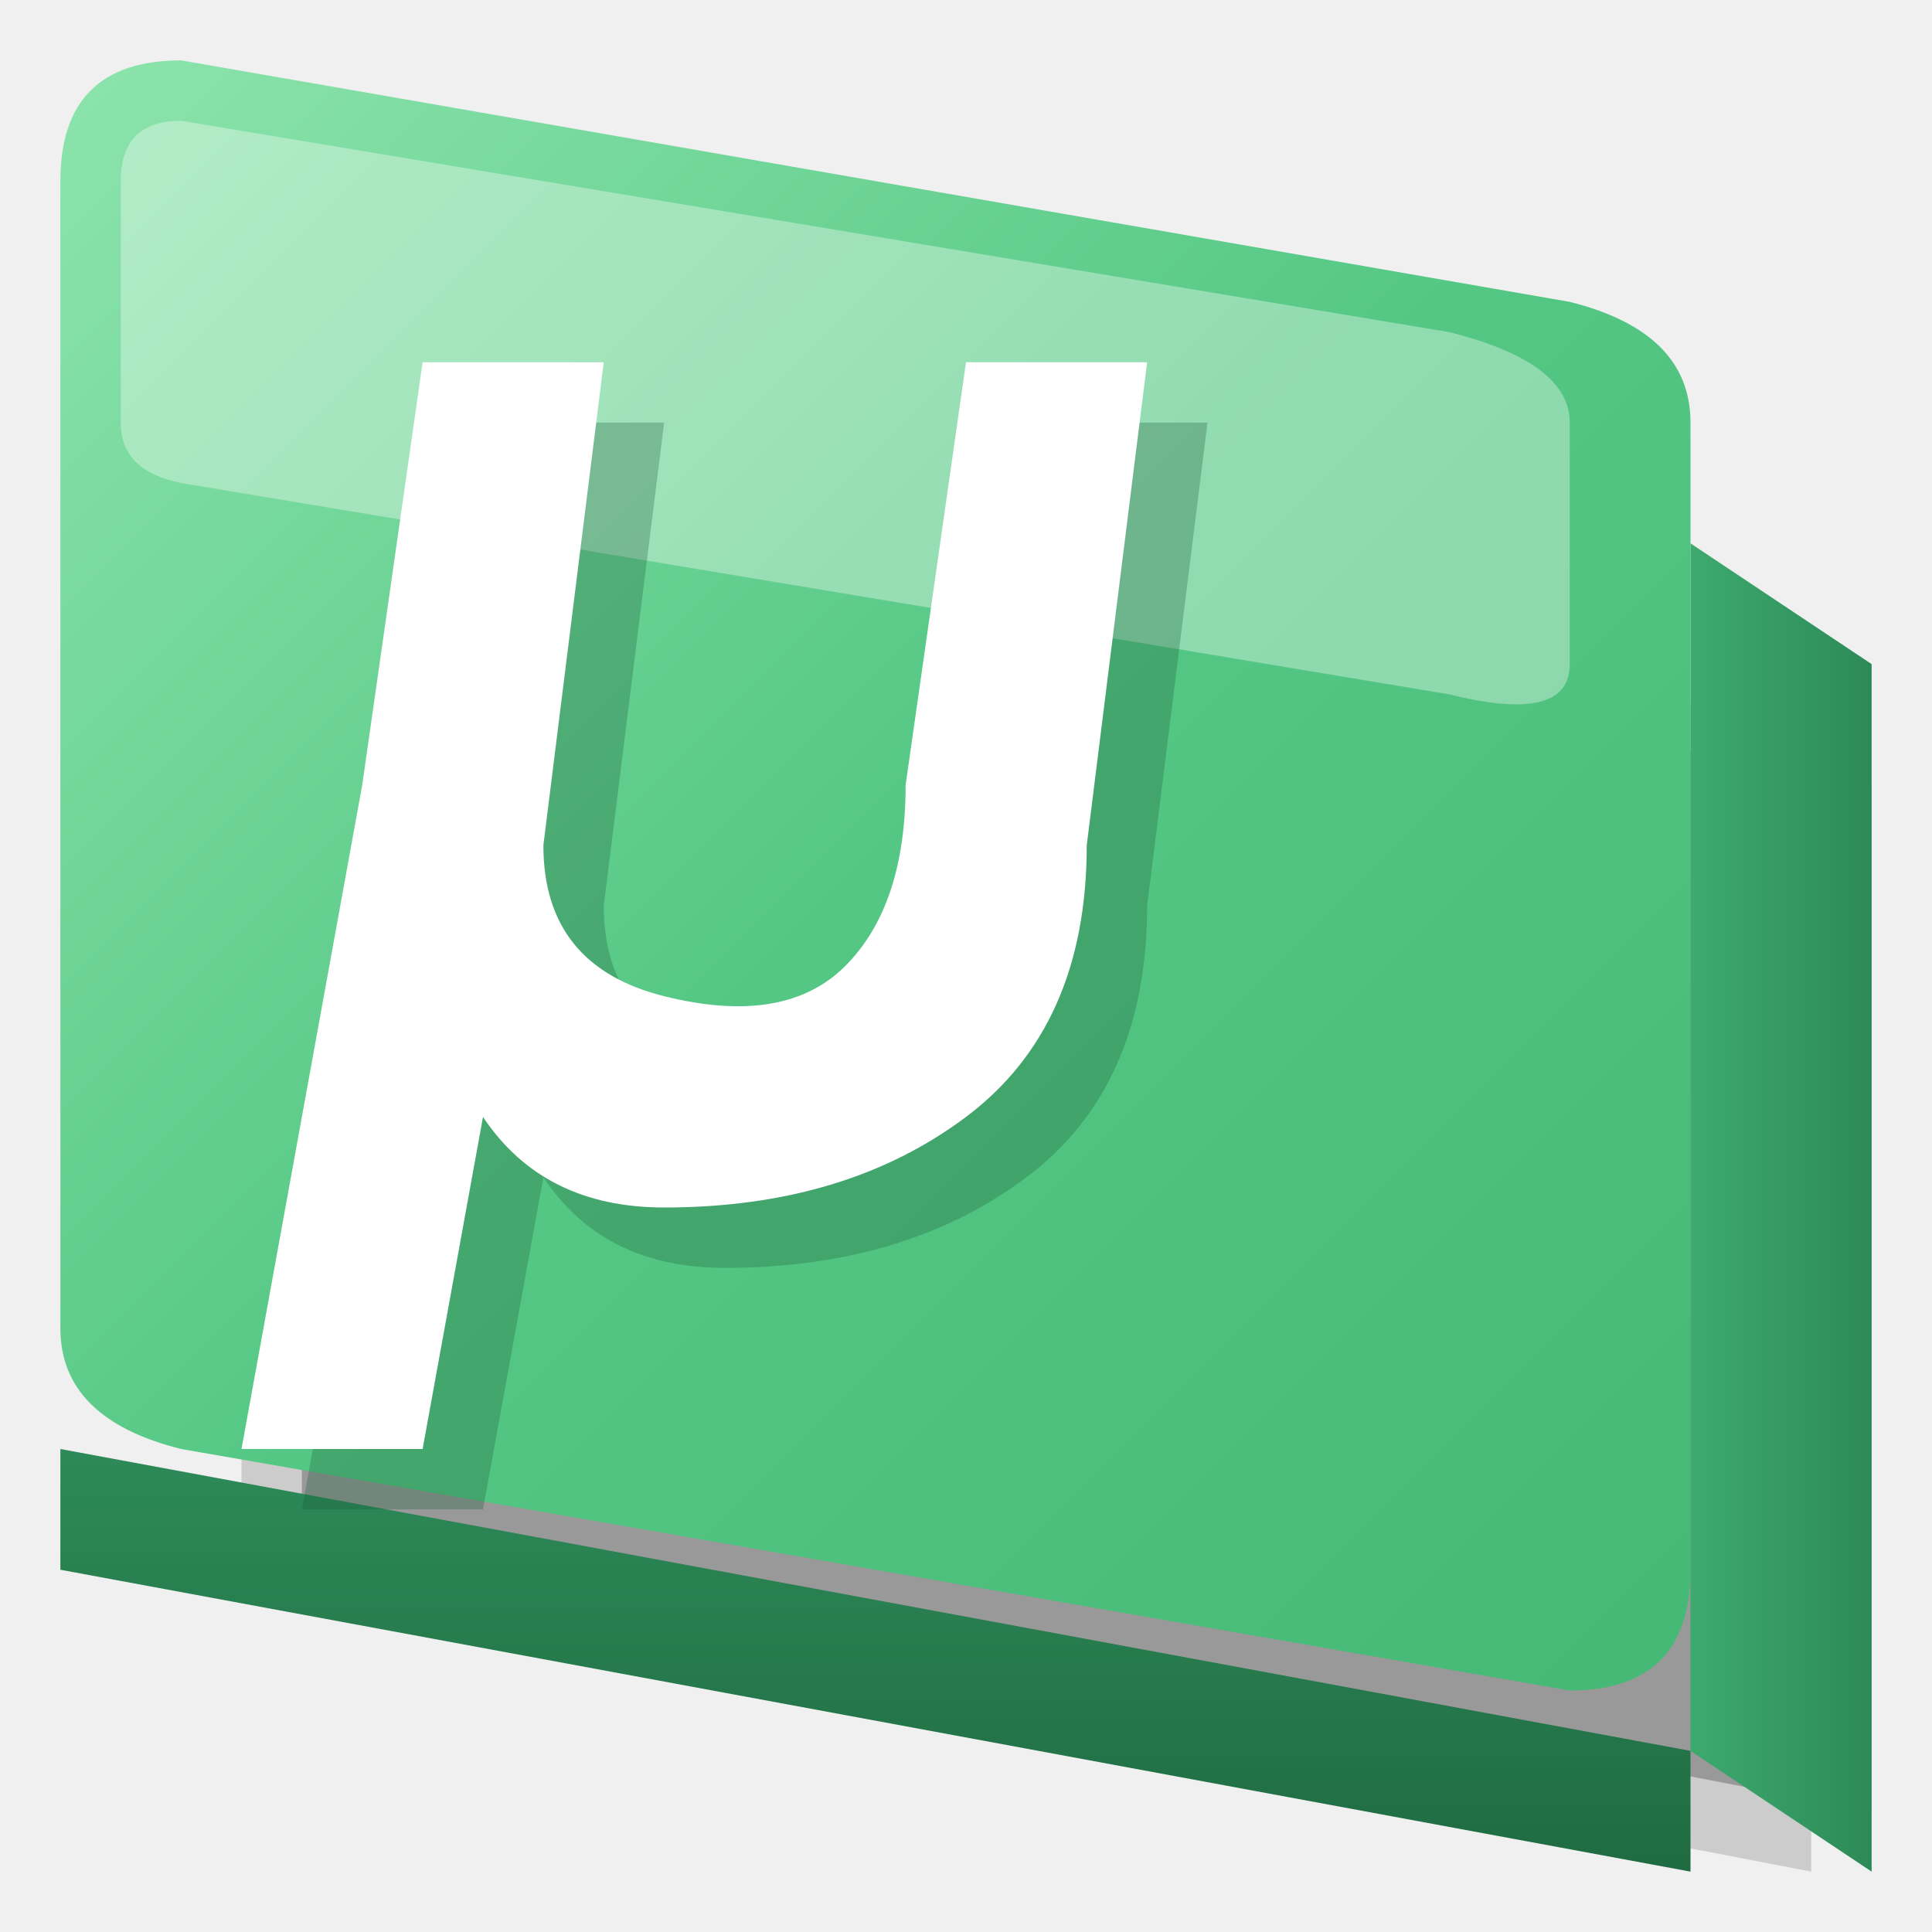
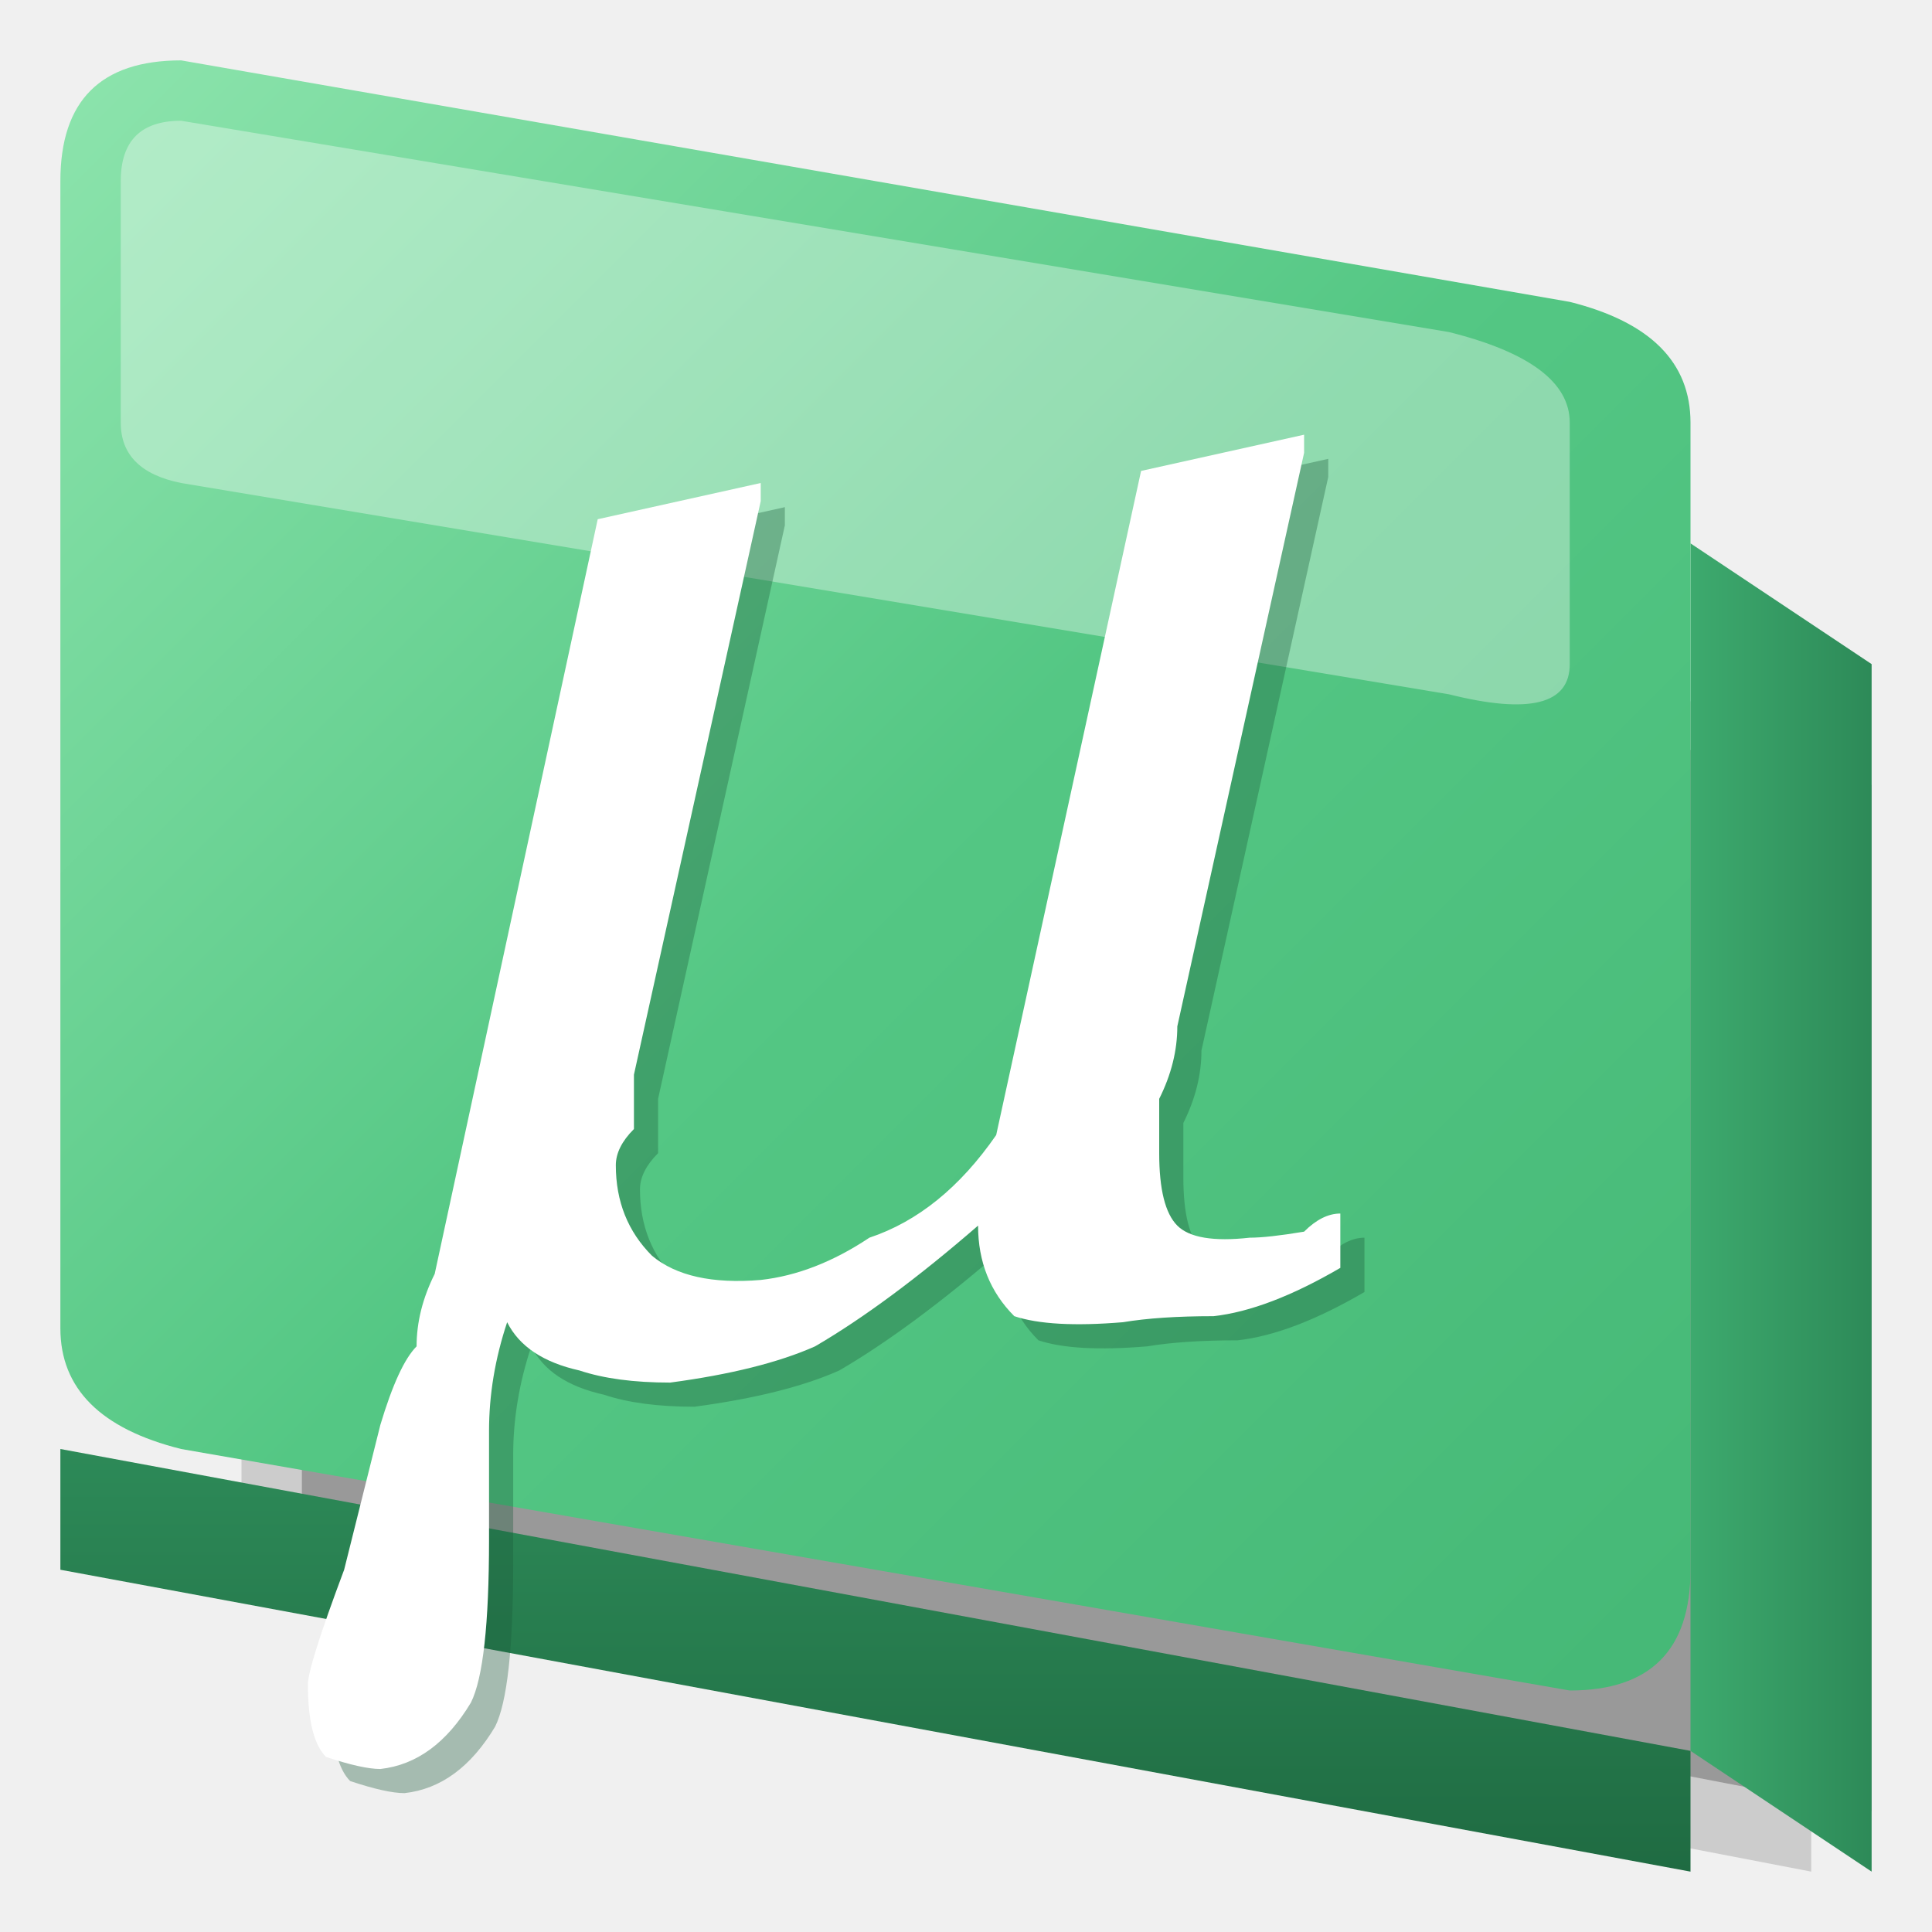
<svg xmlns="http://www.w3.org/2000/svg" viewBox="0 0 32 32" width="32" height="32">
  <defs>
    <linearGradient id="topFace" x1="0%" y1="0%" x2="100%" y2="100%">
      <stop offset="0%" style="stop-color:#8DE4AD" />
      <stop offset="50%" style="stop-color:#54C784" />
      <stop offset="100%" style="stop-color:#45B876" />
    </linearGradient>
    <linearGradient id="rightEdge" x1="0%" y1="0%" x2="100%" y2="0%">
      <stop offset="0%" style="stop-color:#3DAA6E" />
      <stop offset="100%" style="stop-color:#2D8A58" />
    </linearGradient>
    <linearGradient id="bottomEdge" x1="0%" y1="0%" x2="0%" y2="100%">
      <stop offset="0%" style="stop-color:#2D8A58" />
      <stop offset="100%" style="stop-color:#1F6B42" />
    </linearGradient>
  </defs>
  <path d="M 5 8 L 31 13 L 31 30 L 5 25 Z" fill="#000000" opacity="0.25" />
  <path d="M 4 7 L 30 12 L 30 31 L 4 26 Z" fill="#000000" opacity="0.15" />
  <path d="M 1 26 L 28 31 L 28 29 L 1 24 Z" fill="url(#bottomEdge)" />
  <path d="M 28 29 L 31 31 L 31 11 L 28 9 Z" fill="url(#rightEdge)" />
  <path d="M 1 3 Q 1 1 3 1 L 26 5 Q 28 5.5 28 7 L 28 26 Q 28 28 26 28 L 3 24 Q 1 23.5 1 22 Z" fill="url(#topFace)" />
  <path d="M 3 2 L 24 5.5 Q 26 6 26 7 L 26 11 Q 26 12 24 11.5 L 3 8 Q 2 7.8 2 7 L 2 3 Q 2 2 3 2 Z" fill="#FFFFFF" opacity="0.35" />
-   <path fill="#1A5A38" opacity="0.3" d="     M 8 7 L 11 7 L 10 15 Q 10 17 12 17.5 Q 14 18 15 17 Q 16 16 16 14 L 17 7 L 20 7 L 19 15     Q 19 18 17 19.5 Q 15 21 12 21 Q 10 21 9 19.5 L 8 25 L 5 25 L 7 14 Z" />
-   <path fill="#FFFFFF" d="     M 7 6 L 10 6 L 9 14 Q 9 16 11 16.5 Q 13 17 14 16 Q 15 15 15 13 L 16 6 L 19 6 L 18 14     Q 18 17 16 18.5 Q 14 20 11 20 Q 9 20 8 18.5 L 7 24 L 4 24 L 6 13 Z" />
+   <path fill="#1A5A38" opacity="0.35" d="M 16.6 20.7 L 16.6 20.7 Q 15.1 22.0 13.9 22.7 Q 13.0 23.1 11.5 23.3 Q 10.6 23.3 10.0 23.1 Q 9.1 22.9 8.8 22.3 L 8.8 22.3 Q 8.5 23.2 8.5 24.1 Q 8.5 25.0 8.5 25.9 Q 8.5 28.0 8.2 28.6 Q 7.6 29.6 6.7 29.7 Q 6.4 29.7 5.8 29.5 Q 5.5 29.2 5.5 28.3 Q 5.5 28.0 6.1 26.4 Q 6.4 25.2 6.7 24.0 Q 7.0 23.0 7.3 22.7 Q 7.3 22.1 7.6 21.5 L 10.3 9.0 L 13.0 8.4 L 13.0 8.7 L 10.9 18.2 Q 10.9 18.5 10.9 19.1 Q 10.6 19.4 10.6 19.7 Q 10.6 20.6 11.2 21.2 Q 11.8 21.7 13.0 21.6 Q 13.9 21.5 14.8 20.9 Q 16.0 20.5 16.9 19.2 L 19.3 8.2 L 22.0 7.6 L 22.0 7.9 L 19.9 17.4 Q 19.9 18.0 19.6 18.6 Q 19.6 19.2 19.6 19.5 Q 19.6 20.4 19.9 20.7 Q 20.2 21.0 21.1 20.9 Q 21.4 20.9 22.0 20.8 Q 22.3 20.5 22.6 20.5 L 22.6 21.4 Q 21.4 22.1 20.5 22.2 Q 19.6 22.2 19.0 22.3 Q 17.8 22.4 17.2 22.2 Q 16.6 21.6 16.6 20.7 Z" />
+   <path fill="#FFFFFF" d="M 16.2 20.3 L 16.2 20.3 Q 14.7 21.6 13.5 22.3 Q 12.6 22.7 11.1 22.9 Q 10.2 22.9 9.6 22.7 Q 8.7 22.5 8.4 21.9 L 8.4 21.9 Q 8.1 22.8 8.1 23.7 Q 8.1 24.6 8.1 25.5 Q 8.1 27.6 7.8 28.2 Q 7.2 29.2 6.3 29.3 Q 6.0 29.3 5.4 29.1 Q 5.1 28.8 5.1 27.9 Q 5.1 27.6 5.7 26.0 Q 6.0 24.8 6.3 23.6 Q 6.6 22.6 6.9 22.3 Q 6.9 21.7 7.2 21.1 L 9.9 8.6 L 12.6 8.0 L 12.6 8.3 L 10.5 17.8 Q 10.5 18.1 10.5 18.7 Q 10.2 19.0 10.2 19.3 Q 10.2 20.2 10.8 20.8 Q 11.4 21.3 12.6 21.2 Q 13.5 21.1 14.4 20.5 Q 15.6 20.1 16.5 18.8 L 18.9 7.8 L 21.6 7.2 L 21.6 7.5 L 19.5 17.0 Q 19.5 17.6 19.2 18.2 Q 19.2 18.8 19.2 19.1 Q 19.2 20.0 19.5 20.3 Q 19.8 20.6 20.7 20.5 Q 21.0 20.5 21.6 20.4 Q 21.9 20.1 22.2 20.1 L 22.2 21.0 Q 21.0 21.7 20.1 21.8 Q 19.2 21.8 18.6 21.9 Q 17.4 22.0 16.8 21.8 Q 16.2 21.2 16.2 20.3 Z" />
</svg>
